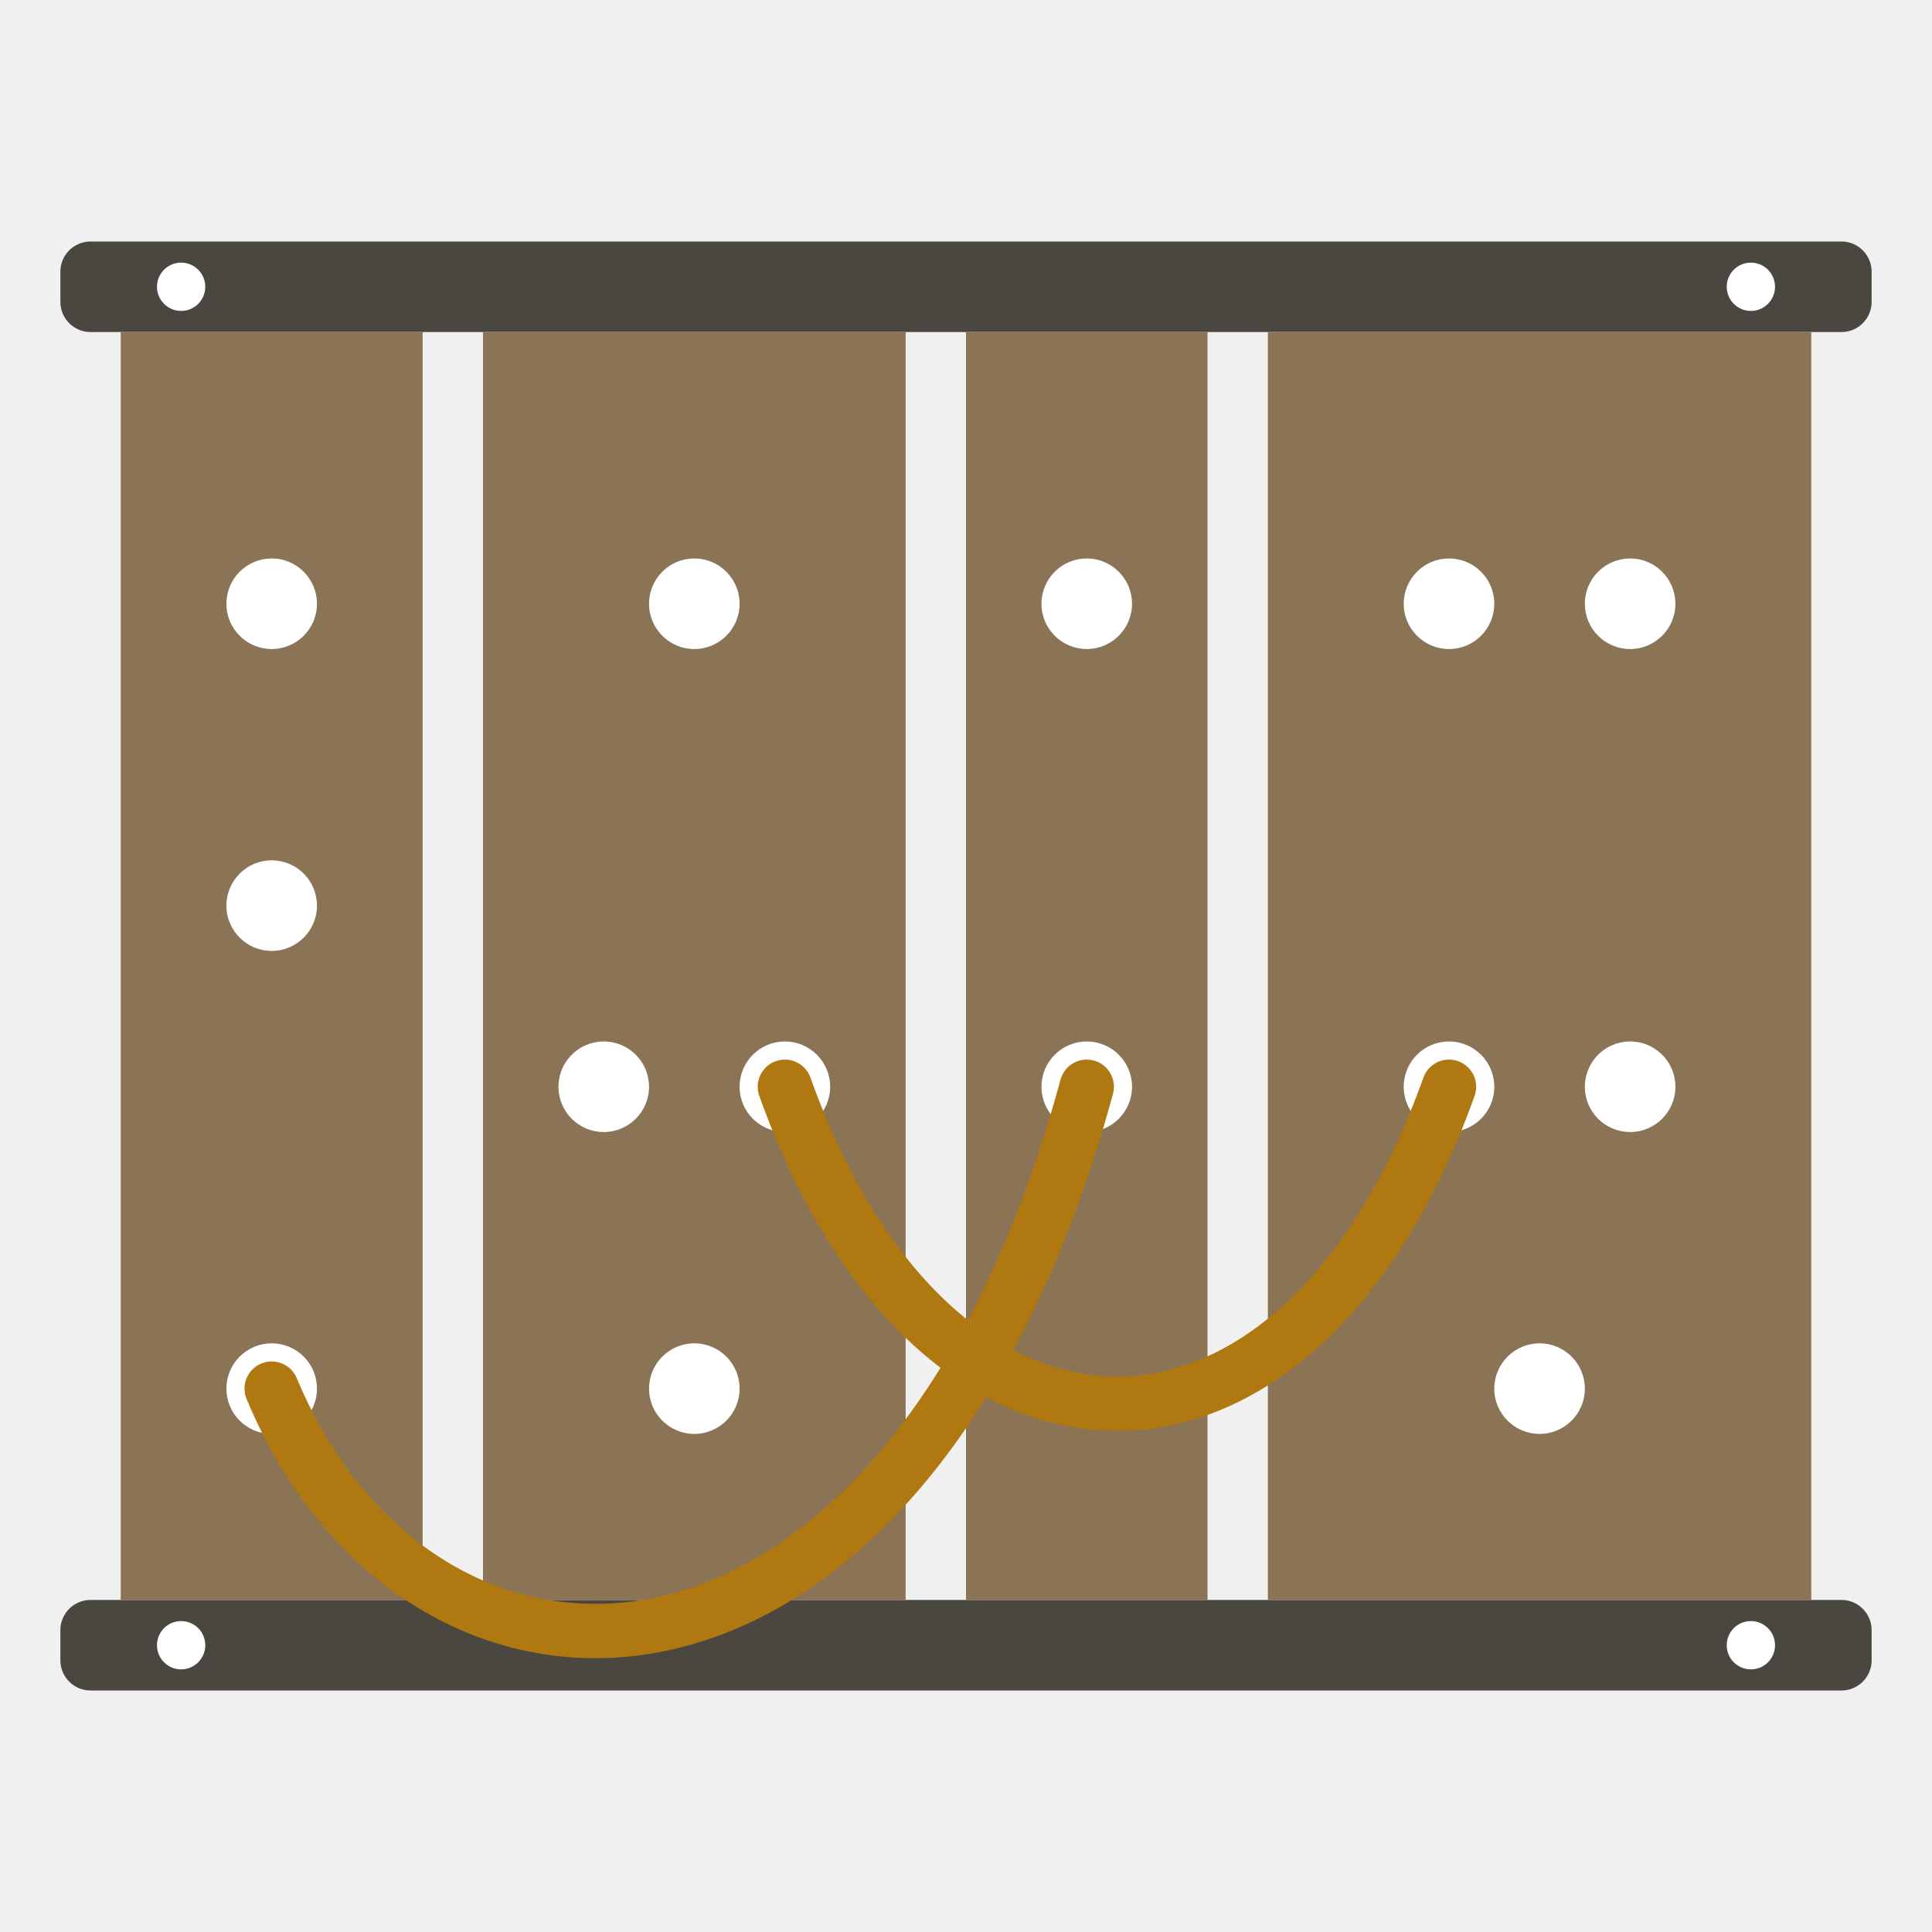
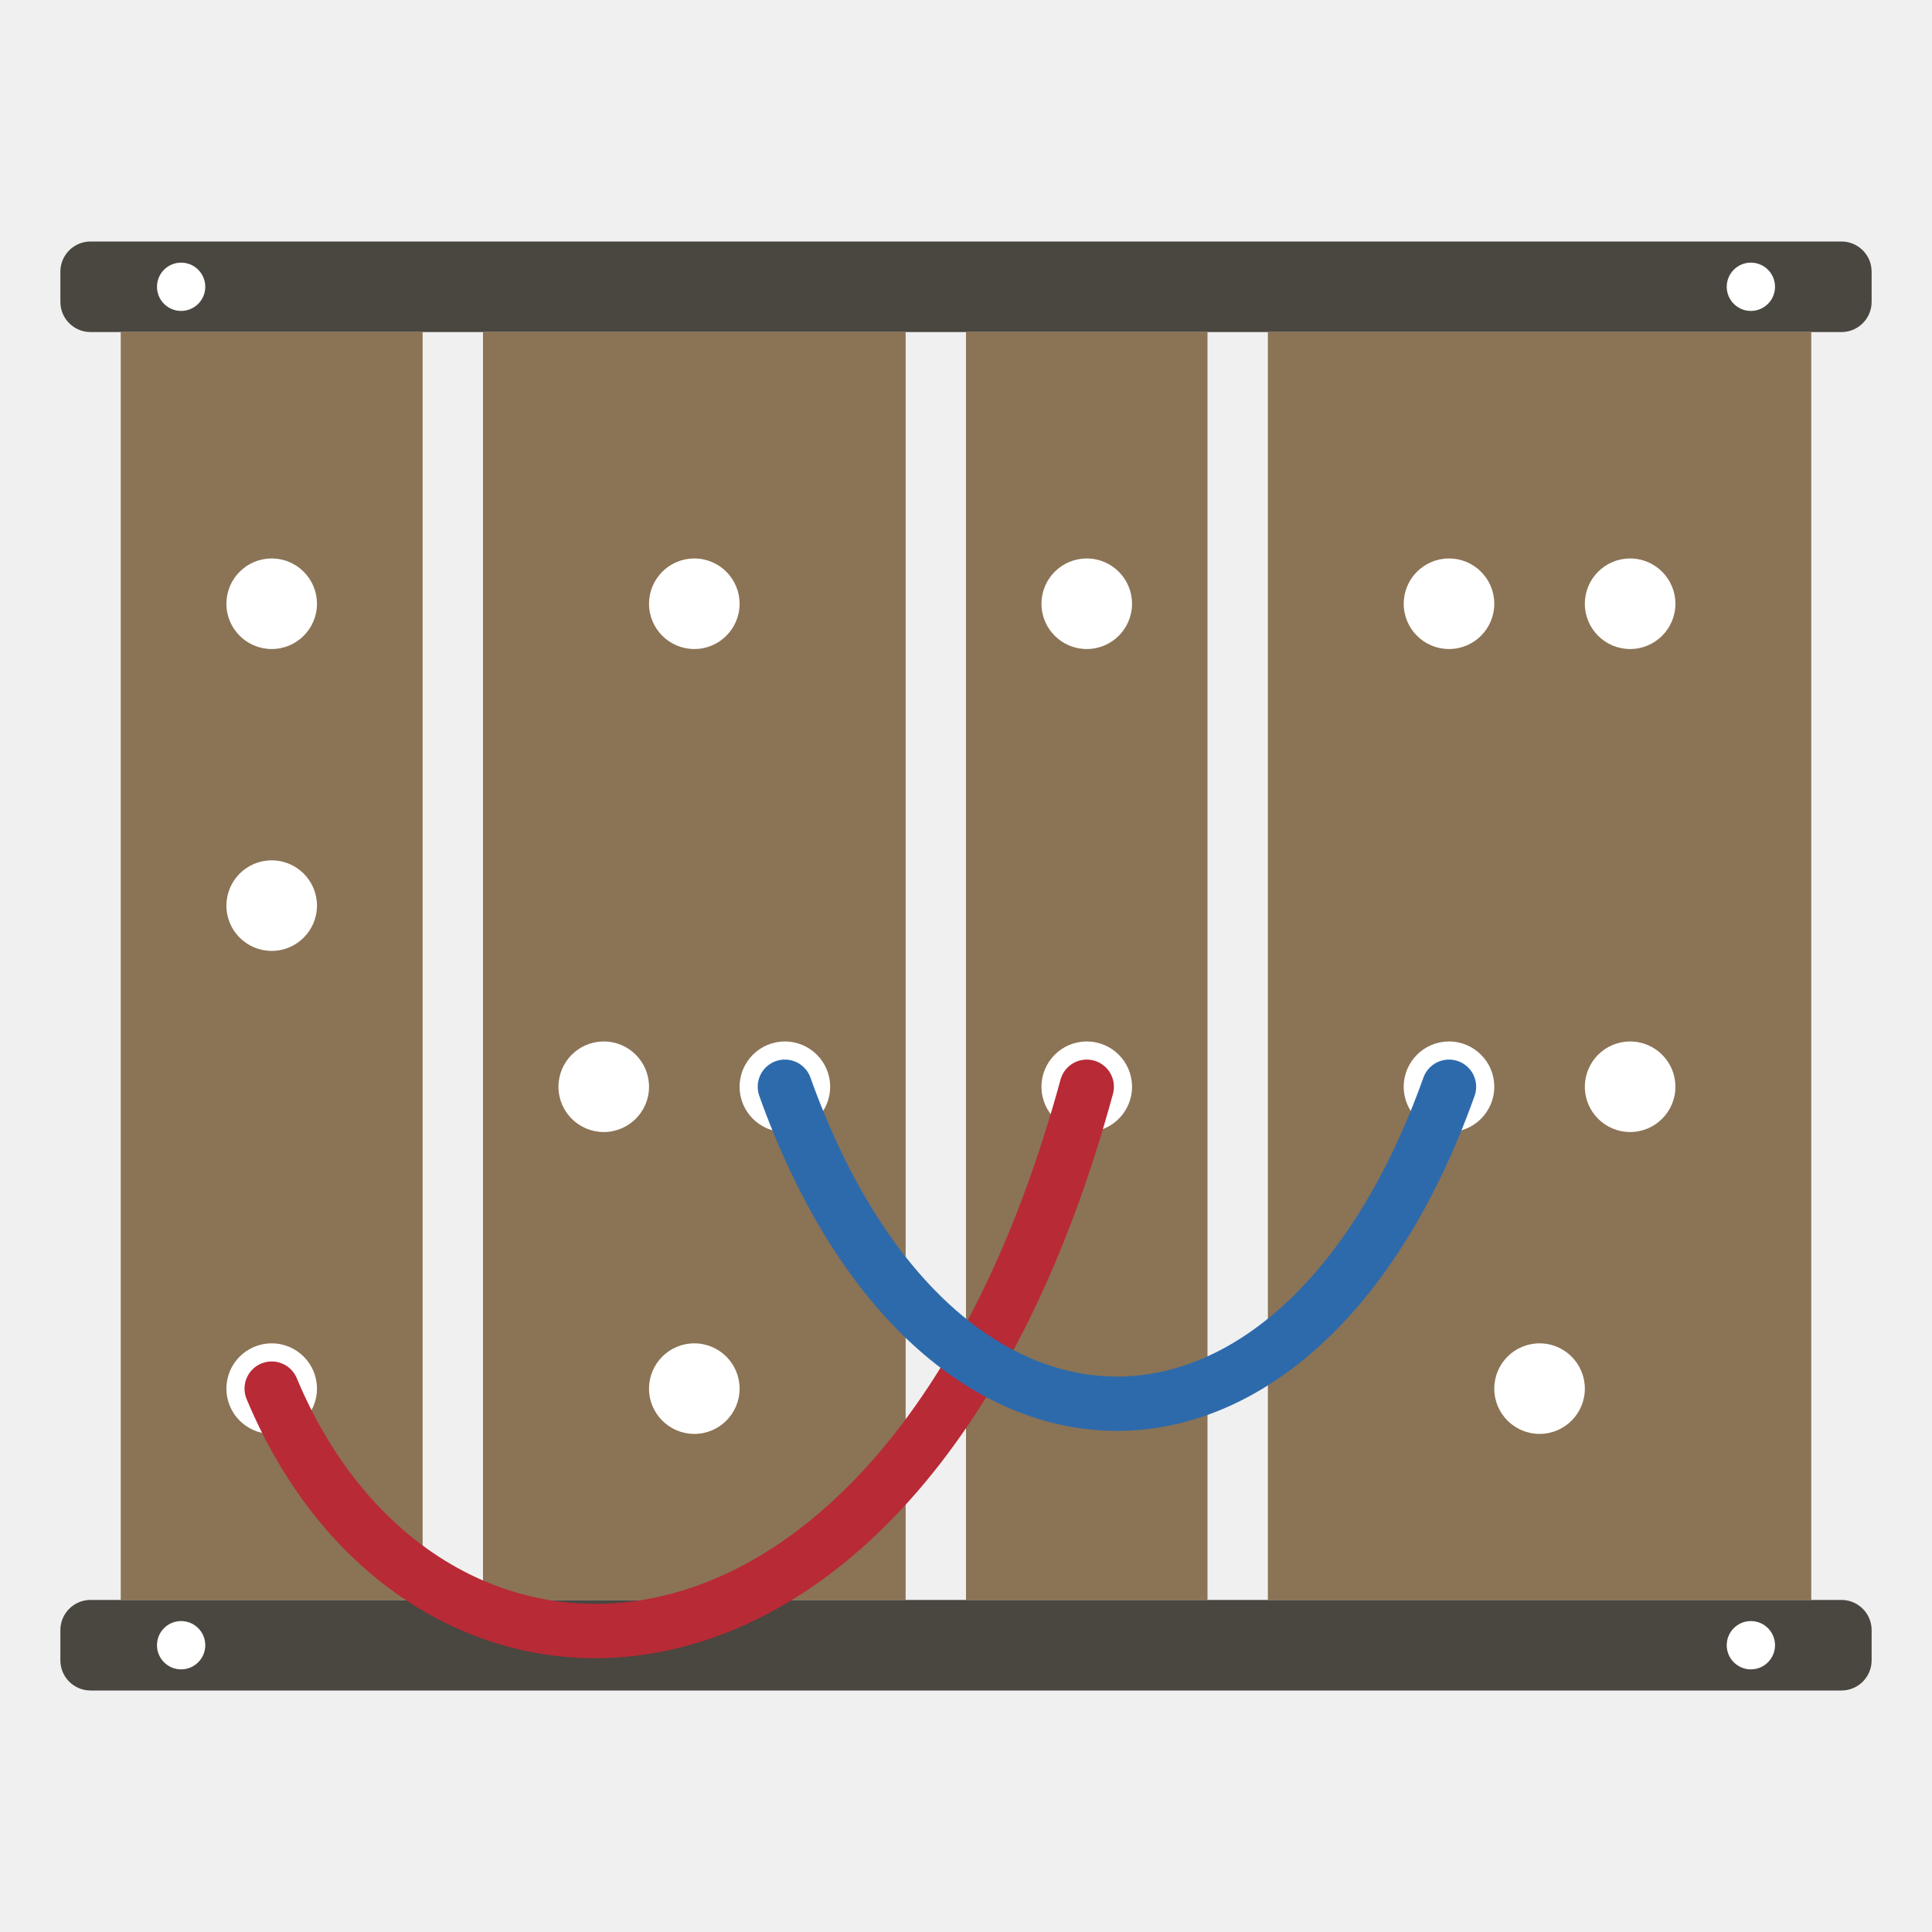
<svg xmlns="http://www.w3.org/2000/svg" viewBox="0 0 64 64">
  <rect x="2" y="8" width="60" height="3" rx="1" fill="#4a4640" />
  <rect x="2" y="53" width="60" height="3" rx="1" fill="#4a4640" />
  <circle cx="6" cy="9.5" r="0.8" fill="#ffffff" />
  <circle cx="58" cy="9.5" r="0.8" fill="#ffffff" />
  <circle cx="6" cy="54.5" r="0.8" fill="#ffffff" />
  <circle cx="58" cy="54.5" r="0.8" fill="#ffffff" />
  <rect x="4" y="11" width="10" height="42" fill="#8b7355" />
  <rect x="16" y="11" width="14" height="42" fill="#8b7355" />
  <rect x="32" y="11" width="8" height="42" fill="#8b7355" />
  <rect x="42" y="11" width="18" height="42" fill="#8b7355" />
  <circle cx="9" cy="20" r="1.5" fill="#ffffff" />
  <circle cx="9" cy="30" r="1.5" fill="#ffffff" />
  <circle cx="9" cy="46" r="1.5" fill="#ffffff" />
  <circle cx="23" cy="20" r="1.5" fill="#ffffff" />
  <circle cx="20" cy="36" r="1.5" fill="#ffffff" />
  <circle cx="26" cy="36" r="1.5" fill="#ffffff" />
  <circle cx="23" cy="46" r="1.5" fill="#ffffff" />
  <circle cx="36" cy="20" r="1.5" fill="#ffffff" />
  <circle cx="36" cy="36" r="1.5" fill="#ffffff" />
  <circle cx="48" cy="20" r="1.5" fill="#ffffff" />
  <circle cx="54" cy="20" r="1.5" fill="#ffffff" />
  <circle cx="48" cy="36" r="1.5" fill="#ffffff" />
  <circle cx="54" cy="36" r="1.5" fill="#ffffff" />
  <circle cx="51" cy="46" r="1.5" fill="#ffffff" />
-   <path d="M 9 46 C 14 58 30 58 36 36" stroke="#b07810" stroke-width="1.8" fill="none" stroke-linecap="round" />
-   <path d="M 26 36 C 31 50 43 50 48 36" stroke="#b07810" stroke-width="1.8" fill="none" stroke-linecap="round" />
+   <path d="M 9 46 C 14 58 30 58 36 36" stroke="#b82a36" stroke-width="1.8" fill="none" stroke-linecap="round" />
+   <path d="M 26 36 C 31 50 43 50 48 36" stroke="#2d6aab" stroke-width="1.8" fill="none" stroke-linecap="round" />
</svg>
